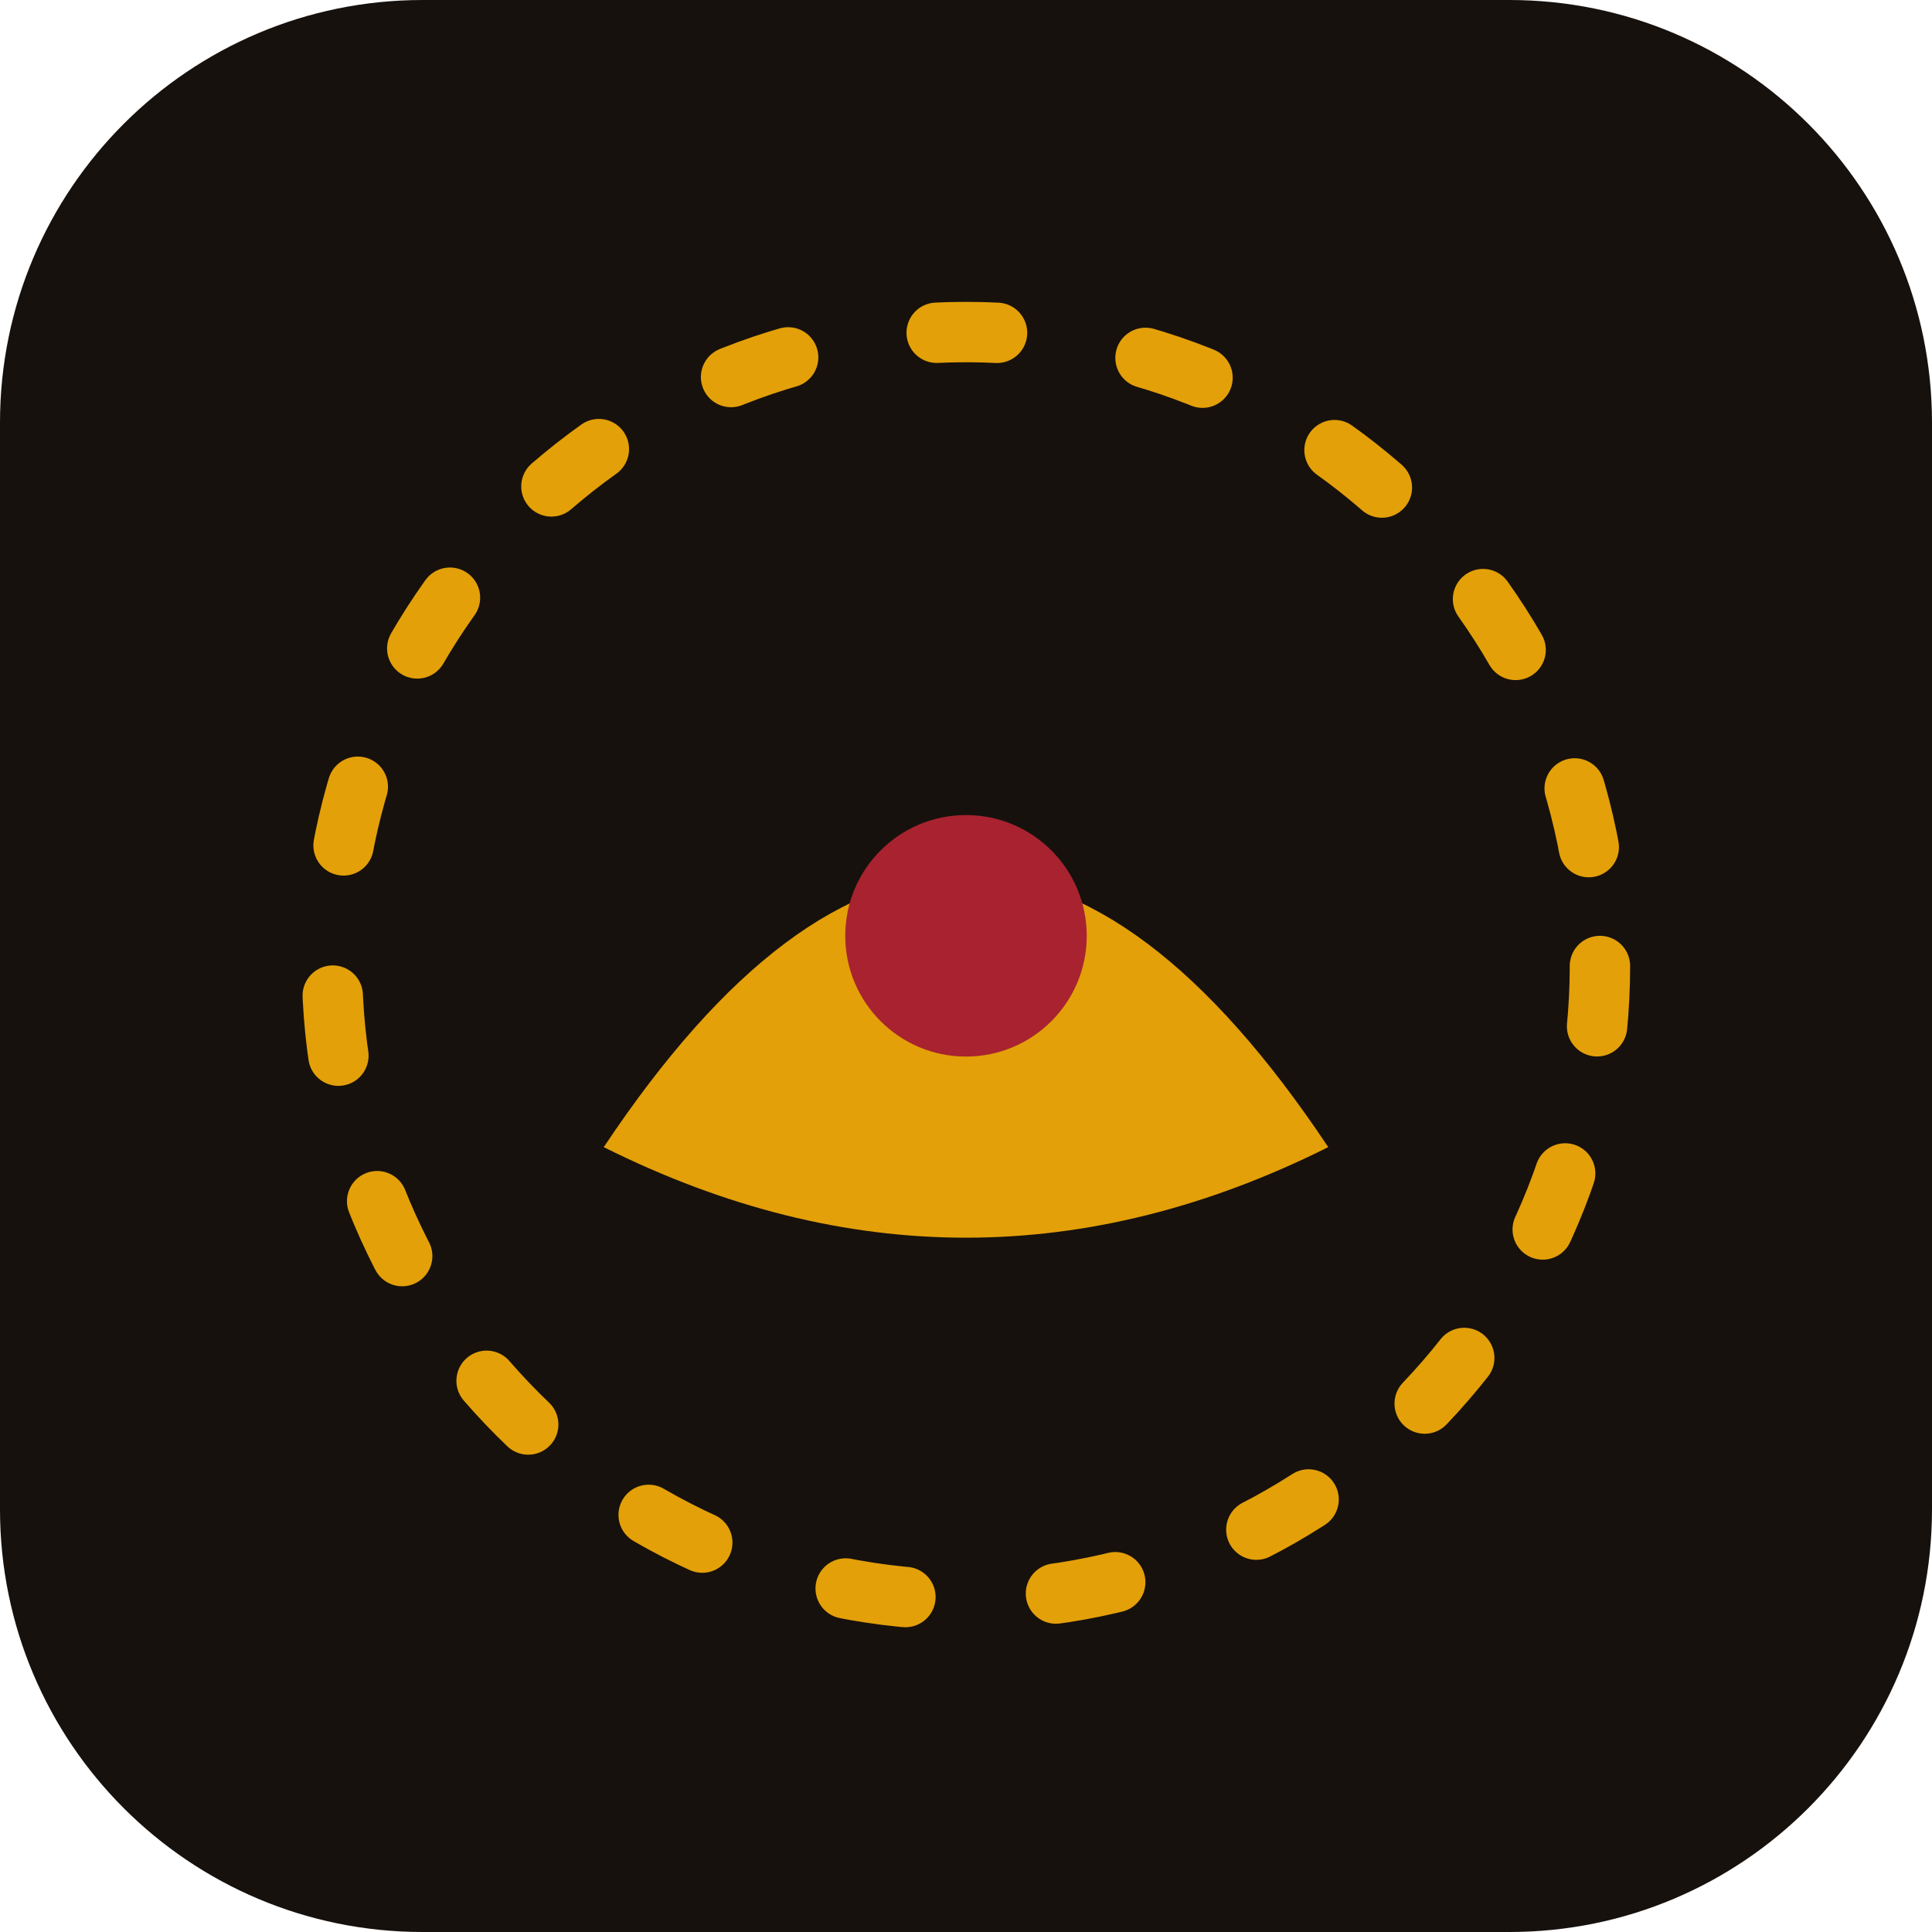
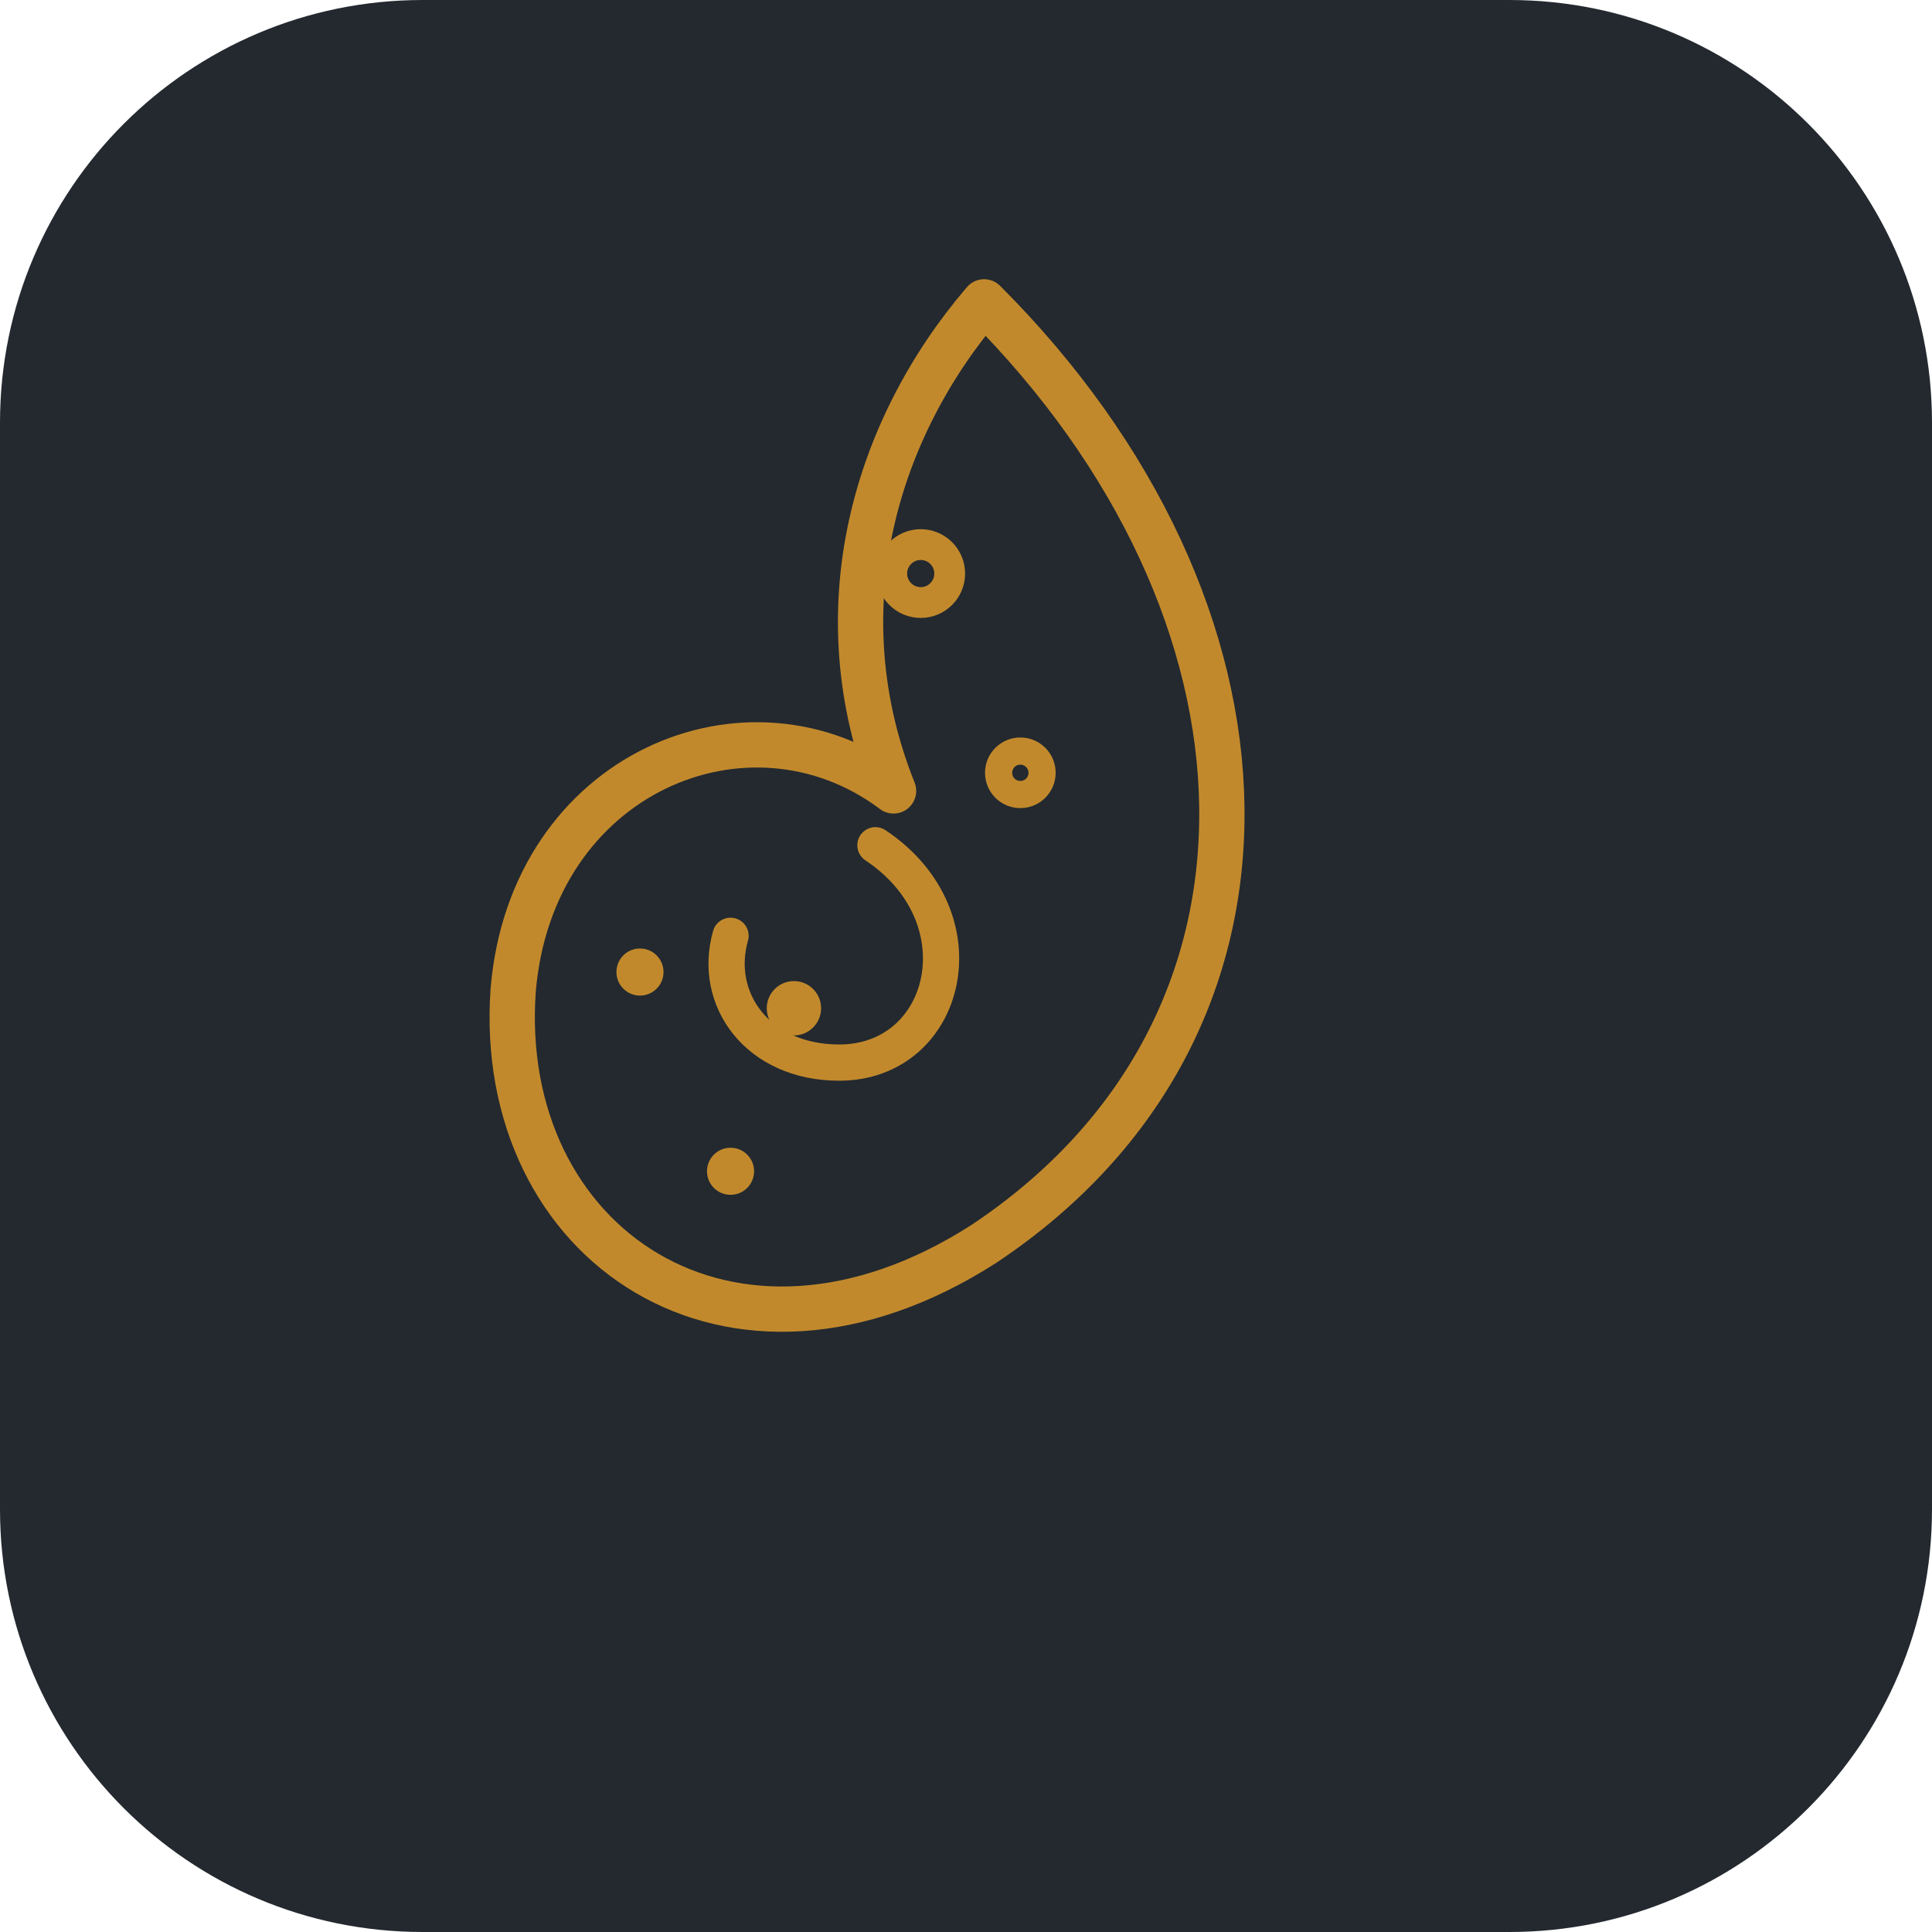
<svg xmlns="http://www.w3.org/2000/svg" viewBox="0 0 64 64">
-   <rect width="64" height="64" rx="14" fill="#17110D" />
-   <circle cx="32" cy="32" r="21" fill="none" stroke="#E3A008" stroke-width="2" stroke-dasharray="2 5" stroke-linecap="round" />
-   <path d="M20 38 Q32 20 44 38 Q32 44 20 38Z" fill="#E3A008" />
-   <circle cx="32" cy="31" r="4" fill="#A8232F" />
+   <rect width="64" height="64" rx="14" fill="#23292F" />
+   <g transform="translate(14 7) scale(0.30)">
+     <g fill="none" stroke="currentColor" stroke-width="5" stroke-linecap="round" stroke-linejoin="round" color="#C2892C">
+       <path d="M62 10 C96 44 98 90 62 114 C34 132 8 114 10 86 C12 62 36 52 52 64 C44 44 50 24 62 10 Z" />
+       <path d="M50 70 C62 78 58 94 46 94 C37 94 32 87 34 80" stroke-width="4" />
+       <circle cx="41" cy="88" r="3" fill="currentColor" stroke="none" />
+       <circle cx="55" cy="40" r="3.2" stroke-width="3.4" />
+       <circle cx="66" cy="62" r="2.4" stroke-width="3" />
+       <circle cx="24" cy="84" r="2.6" fill="currentColor" stroke="none" />
+       <circle cx="34" cy="106" r="2.6" fill="currentColor" stroke="none" />
+     </g>
+   </g>
</svg>
